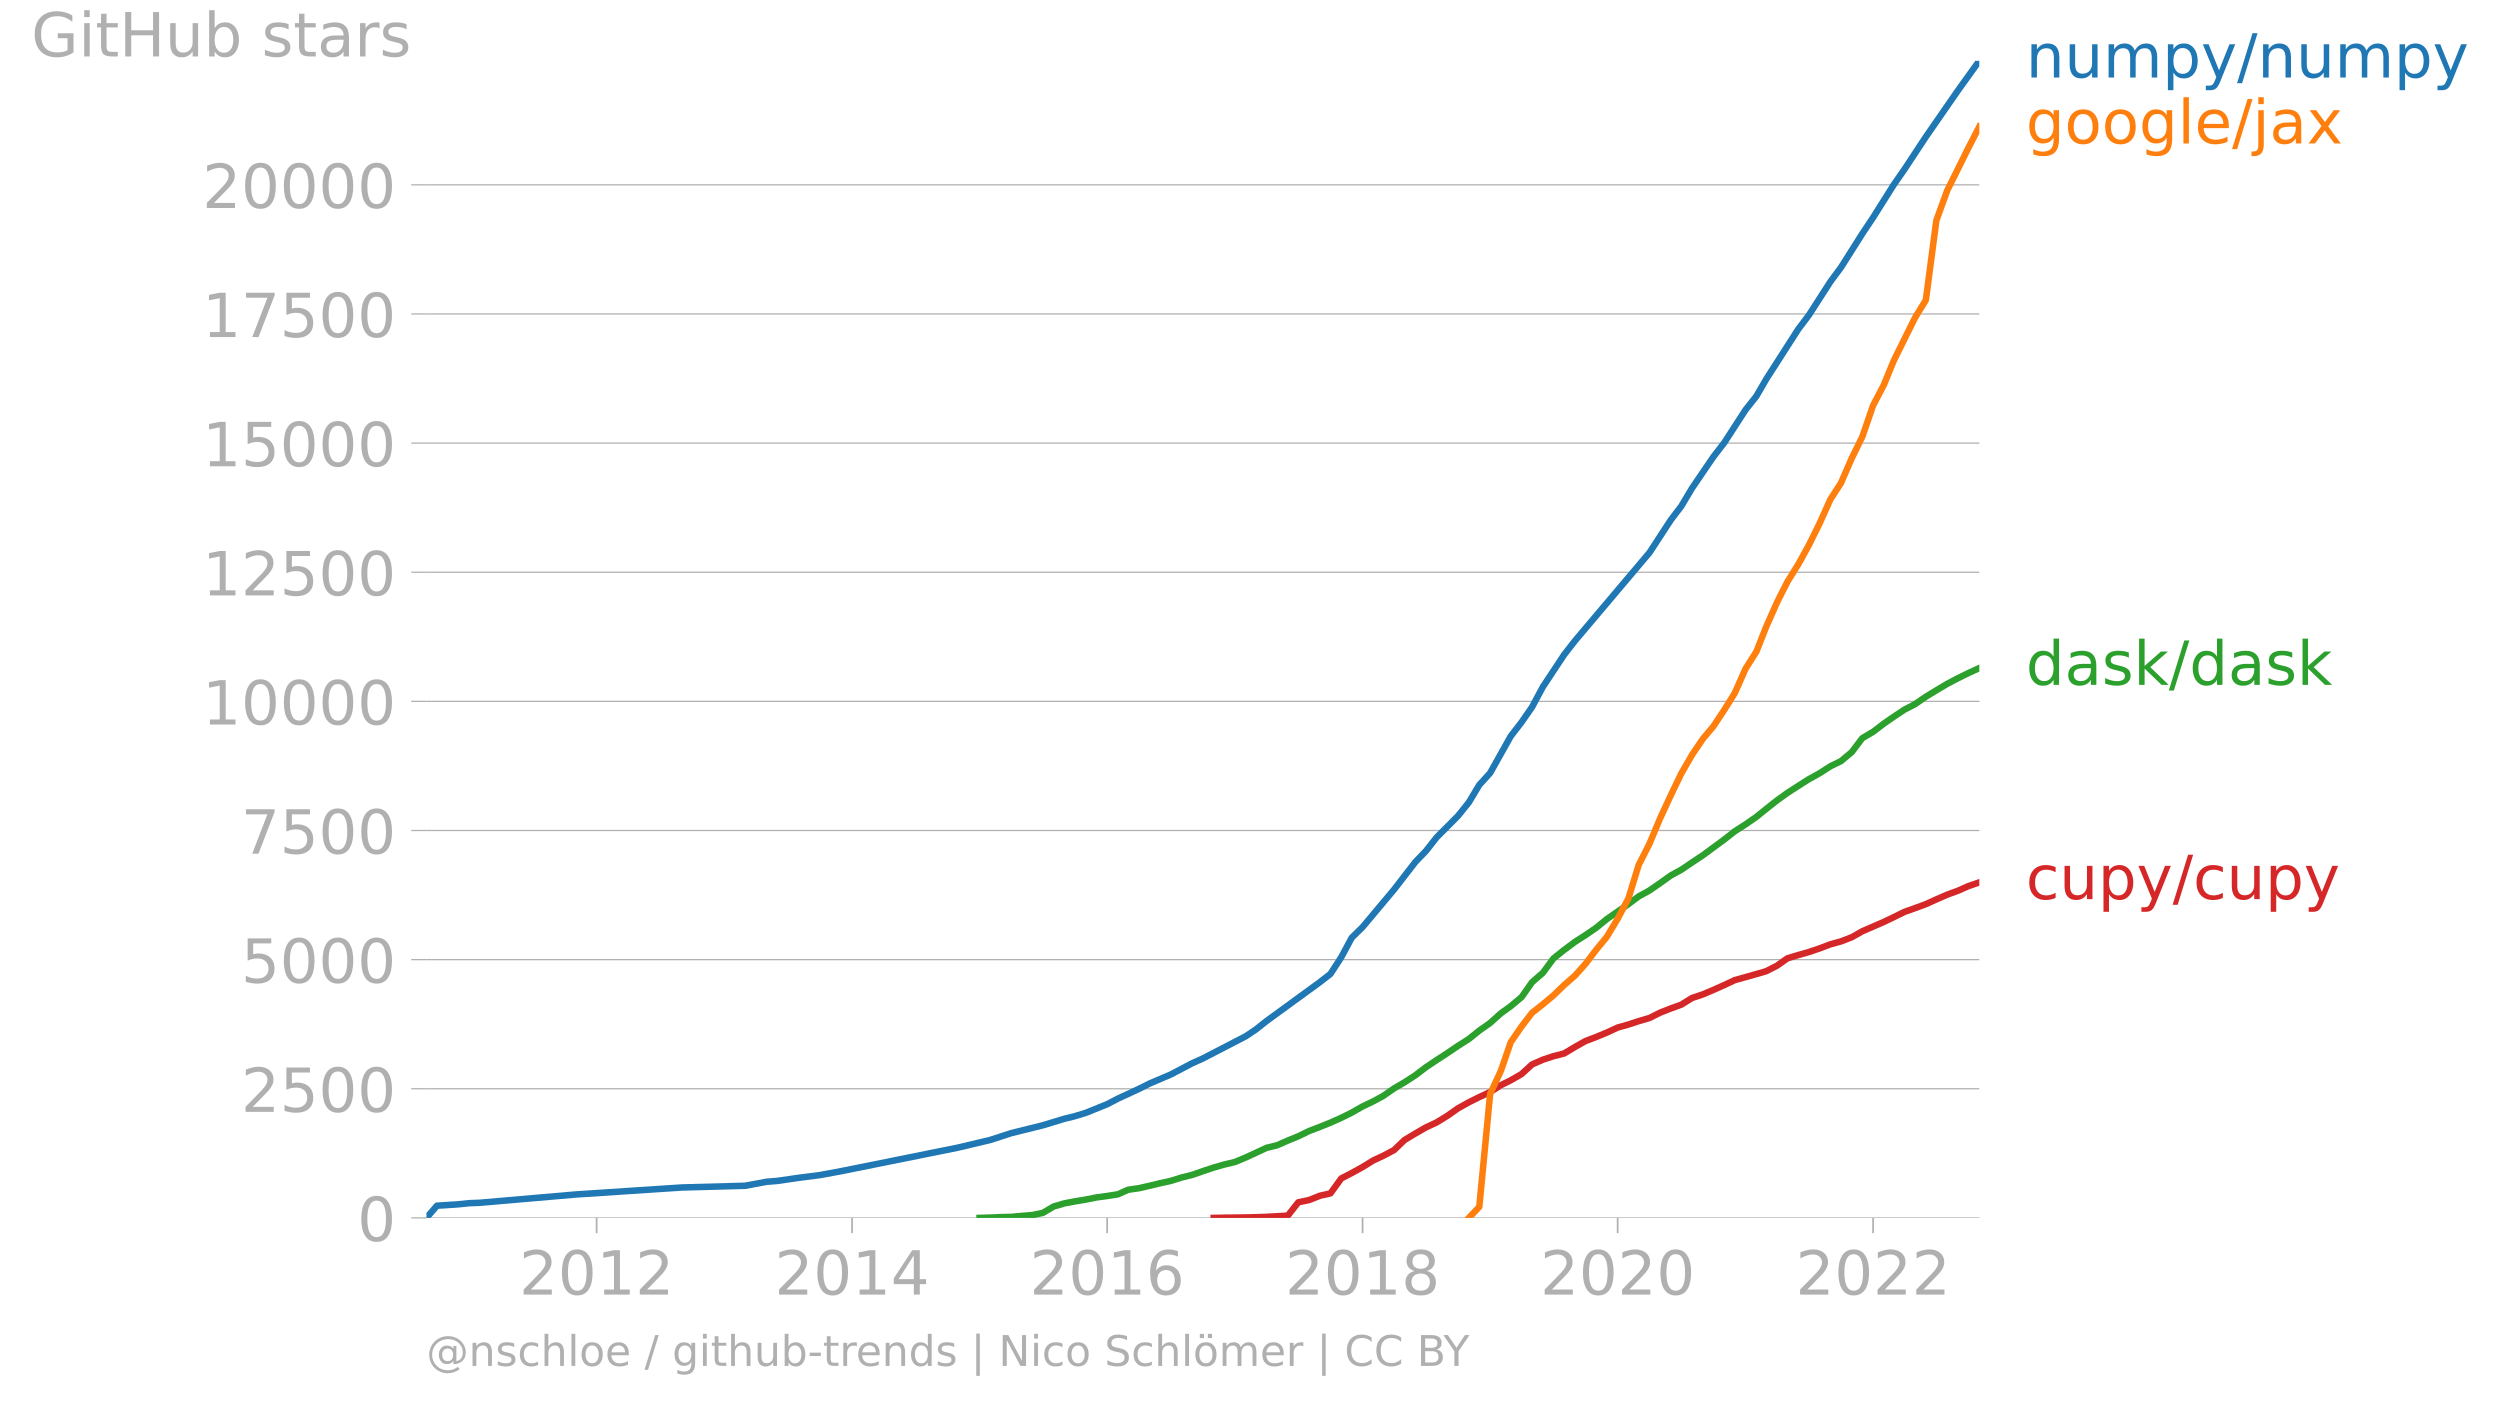
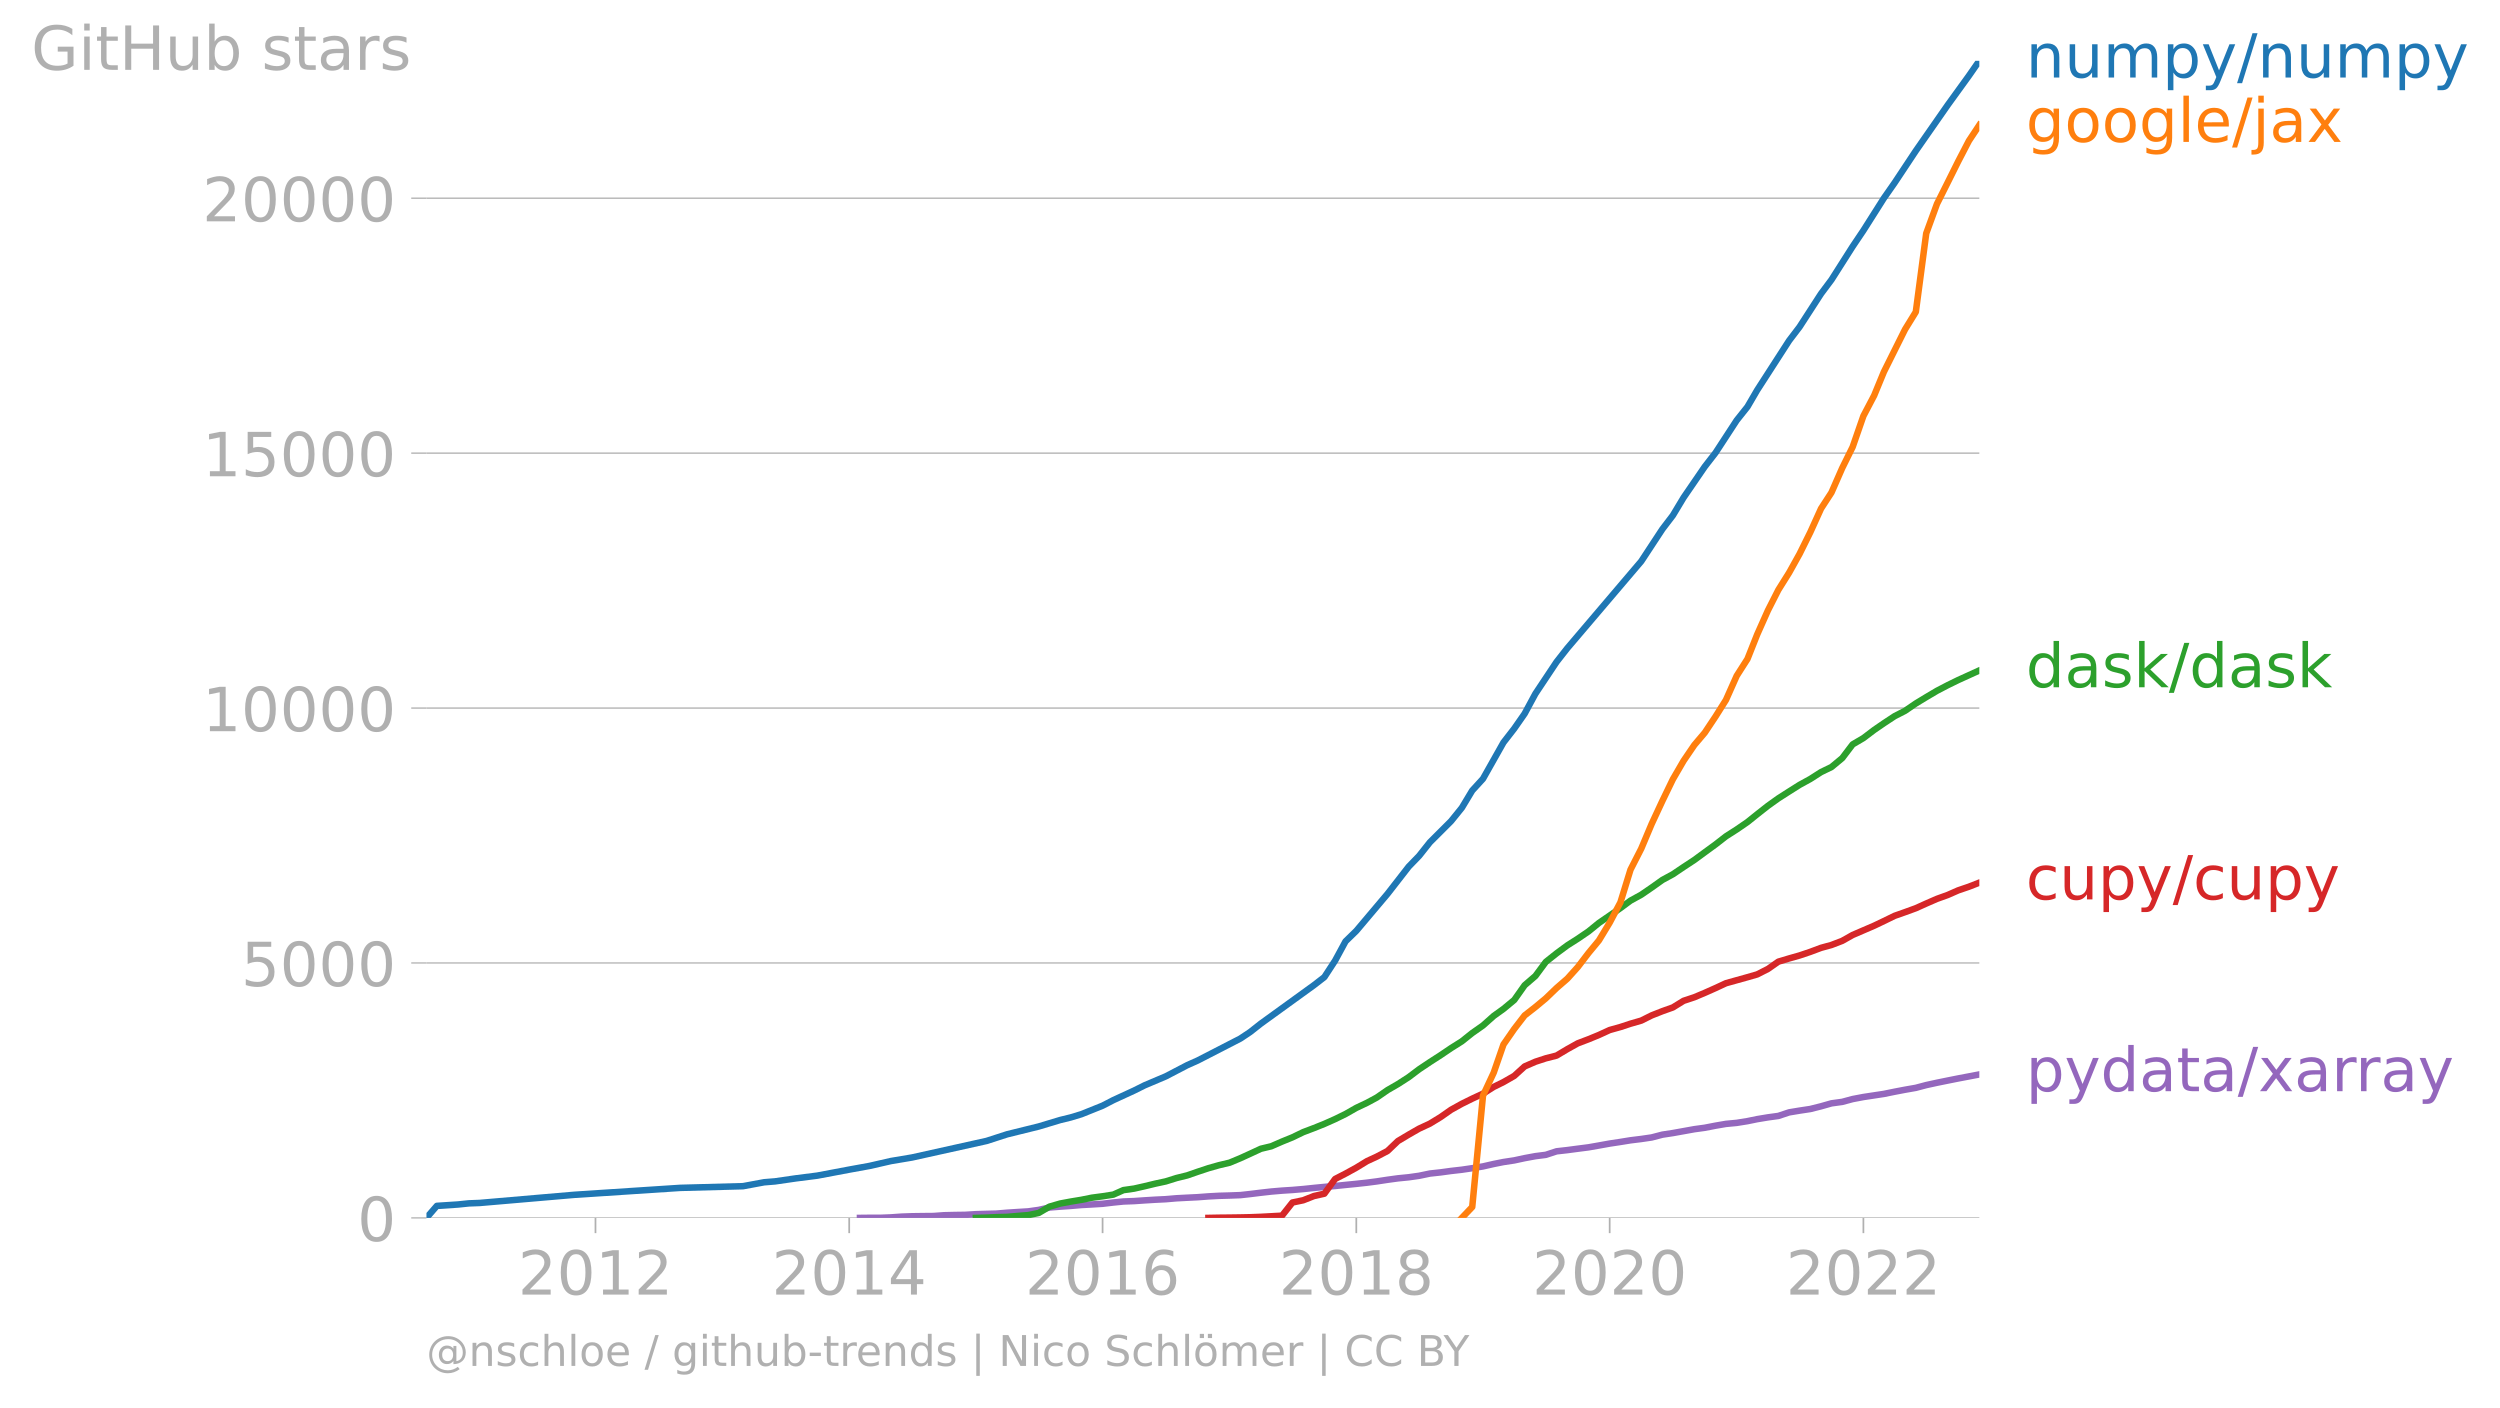
<svg xmlns="http://www.w3.org/2000/svg" xmlns:xlink="http://www.w3.org/1999/xlink" width="766.58" height="431.485" viewBox="0 0 574.935 323.614">
  <defs>
    <style>*{stroke-linejoin:round;stroke-linecap:butt}</style>
  </defs>
  <g id="figure_1">
    <path id="patch_1" d="M0 323.614h574.935V0H0v323.614z" style="fill:none" />
    <g id="axes_1">
      <path id="patch_2" d="M98.073 280.087h357.12V13.975H98.073v266.112z" style="fill:none" />
      <g id="matplotlib.axis_1">
        <g id="xtick_1">
          <g id="line2d_1">
            <defs>
-               <path id="m3b2d604143" d="M0 0v3.5" style="stroke:#b0b0b0;stroke-width:.4" />
-             </defs>
-             <use xlink:href="#m3b2d604143" x="137.208" y="280.087" style="fill:#b0b0b0;stroke:#b0b0b0;stroke-width:.4" />
-           </g>
-           <g id="text_1" style="fill:#b0b0b0" transform="matrix(.14 0 0 -.14 119.393 297.724)">
+               <path id="m79c8e5e55d" d="M0 0v3.5" style="stroke:#b0b0b0;stroke-width:.4" />
+             </defs>
+             <use xlink:href="#m79c8e5e55d" x="136.946" y="280.087" style="fill:#b0b0b0;stroke:#b0b0b0;stroke-width:.4" />
+           </g>
+           <g id="text_1" style="fill:#b0b0b0" transform="matrix(.14 0 0 -.14 119.131 297.724)">
            <defs>
              <path id="DejaVuSans-32" d="M1228 531h2203V0H469v531q359 372 979 998 621 627 780 809 303 340 423 576 121 236 121 464 0 372-261 606-261 235-680 235-297 0-627-103-329-103-704-313v638q381 153 712 231 332 78 607 78 725 0 1156-363 431-362 431-968 0-288-108-546-107-257-392-607-78-91-497-524-418-433-1181-1211z" transform="scale(.01563)" />
              <path id="DejaVuSans-30" d="M2034 4250q-487 0-733-480-245-479-245-1442 0-959 245-1439 246-480 733-480 491 0 736 480 246 480 246 1439 0 963-246 1442-245 480-736 480zm0 500q785 0 1199-621 414-620 414-1801 0-1178-414-1799Q2819-91 2034-91q-784 0-1198 620-414 621-414 1799 0 1181 414 1801 414 621 1198 621z" transform="scale(.01563)" />
              <path id="DejaVuSans-31" d="M794 531h1031v3560L703 3866v575l1116 225h631V531h1031V0H794v531z" transform="scale(.01563)" />
            </defs>
            <use xlink:href="#DejaVuSans-32" />
            <use xlink:href="#DejaVuSans-30" x="63.623" />
            <use xlink:href="#DejaVuSans-31" x="127.246" />
            <use xlink:href="#DejaVuSans-32" x="190.869" />
          </g>
        </g>
        <g id="xtick_2">
-           <use xlink:href="#m3b2d604143" id="line2d_2" x="195.952" y="280.087" style="fill:#b0b0b0;stroke:#b0b0b0;stroke-width:.4" />
-           <g id="text_2" style="fill:#b0b0b0" transform="matrix(.14 0 0 -.14 178.137 297.724)">
+           <use xlink:href="#m79c8e5e55d" id="line2d_2" x="195.295" y="280.087" style="fill:#b0b0b0;stroke:#b0b0b0;stroke-width:.4" />
+           <g id="text_2" style="fill:#b0b0b0" transform="matrix(.14 0 0 -.14 177.48 297.724)">
            <defs>
              <path id="DejaVuSans-34" d="M2419 4116 825 1625h1594v2491zm-166 550h794V1625h666v-525h-666V0h-628v1100H313v609l1940 2957z" transform="scale(.01563)" />
            </defs>
            <use xlink:href="#DejaVuSans-32" />
            <use xlink:href="#DejaVuSans-30" x="63.623" />
            <use xlink:href="#DejaVuSans-31" x="127.246" />
            <use xlink:href="#DejaVuSans-34" x="190.869" />
          </g>
        </g>
        <g id="xtick_3">
-           <use xlink:href="#m3b2d604143" id="line2d_3" x="254.614" y="280.087" style="fill:#b0b0b0;stroke:#b0b0b0;stroke-width:.4" />
-           <g id="text_3" style="fill:#b0b0b0" transform="matrix(.14 0 0 -.14 236.8 297.724)">
+           <use xlink:href="#m79c8e5e55d" id="line2d_3" x="253.565" y="280.087" style="fill:#b0b0b0;stroke:#b0b0b0;stroke-width:.4" />
+           <g id="text_3" style="fill:#b0b0b0" transform="matrix(.14 0 0 -.14 235.75 297.724)">
            <defs>
              <path id="DejaVuSans-36" d="M2113 2584q-425 0-674-291-248-290-248-796 0-503 248-796 249-292 674-292t673 292q248 293 248 796 0 506-248 796-248 291-673 291zm1253 1979v-575q-238 112-480 171-242 60-480 60-625 0-955-422-329-422-376-1275 184 272 462 417 279 145 613 145 703 0 1111-427 408-426 408-1160 0-719-425-1154Q2819-91 2113-91q-810 0-1238 620-428 621-428 1799 0 1106 525 1764t1409 658q238 0 480-47t505-140z" transform="scale(.01563)" />
            </defs>
            <use xlink:href="#DejaVuSans-32" />
            <use xlink:href="#DejaVuSans-30" x="63.623" />
            <use xlink:href="#DejaVuSans-31" x="127.246" />
            <use xlink:href="#DejaVuSans-36" x="190.869" />
          </g>
        </g>
        <g id="xtick_4">
-           <use xlink:href="#m3b2d604143" id="line2d_4" x="313.358" y="280.087" style="fill:#b0b0b0;stroke:#b0b0b0;stroke-width:.4" />
-           <g id="text_4" style="fill:#b0b0b0" transform="matrix(.14 0 0 -.14 295.543 297.724)">
+           <use xlink:href="#m79c8e5e55d" id="line2d_4" x="311.914" y="280.087" style="fill:#b0b0b0;stroke:#b0b0b0;stroke-width:.4" />
+           <g id="text_4" style="fill:#b0b0b0" transform="matrix(.14 0 0 -.14 294.1 297.724)">
            <defs>
              <path id="DejaVuSans-38" d="M2034 2216q-450 0-708-241-257-241-257-662 0-422 257-663 258-241 708-241t709 242q260 243 260 662 0 421-258 662-257 241-711 241zm-631 268q-406 100-633 378-226 279-226 679 0 559 398 884 399 325 1092 325 697 0 1094-325t397-884q0-400-227-679-226-278-629-378 456-106 710-416 255-309 255-755 0-679-414-1042Q2806-91 2034-91q-771 0-1186 362-414 363-414 1042 0 446 256 755 257 310 713 416zm-231 997q0-362 226-565 227-203 636-203 407 0 636 203 230 203 230 565 0 363-230 566-229 203-636 203-409 0-636-203-226-203-226-566z" transform="scale(.01563)" />
            </defs>
            <use xlink:href="#DejaVuSans-32" />
            <use xlink:href="#DejaVuSans-30" x="63.623" />
            <use xlink:href="#DejaVuSans-31" x="127.246" />
            <use xlink:href="#DejaVuSans-38" x="190.869" />
          </g>
        </g>
        <g id="xtick_5">
-           <use xlink:href="#m3b2d604143" id="line2d_5" x="372.02" y="280.087" style="fill:#b0b0b0;stroke:#b0b0b0;stroke-width:.4" />
-           <g id="text_5" style="fill:#b0b0b0" transform="matrix(.14 0 0 -.14 354.205 297.724)">
+           <use xlink:href="#m79c8e5e55d" id="line2d_5" x="370.184" y="280.087" style="fill:#b0b0b0;stroke:#b0b0b0;stroke-width:.4" />
+           <g id="text_5" style="fill:#b0b0b0" transform="matrix(.14 0 0 -.14 352.369 297.724)">
            <use xlink:href="#DejaVuSans-32" />
            <use xlink:href="#DejaVuSans-30" x="63.623" />
            <use xlink:href="#DejaVuSans-32" x="127.246" />
            <use xlink:href="#DejaVuSans-30" x="190.869" />
          </g>
        </g>
        <g id="xtick_6">
-           <use xlink:href="#m3b2d604143" id="line2d_6" x="430.764" y="280.087" style="fill:#b0b0b0;stroke:#b0b0b0;stroke-width:.4" />
-           <g id="text_6" style="fill:#b0b0b0" transform="matrix(.14 0 0 -.14 412.949 297.724)">
+           <use xlink:href="#m79c8e5e55d" id="line2d_6" x="428.533" y="280.087" style="fill:#b0b0b0;stroke:#b0b0b0;stroke-width:.4" />
+           <g id="text_6" style="fill:#b0b0b0" transform="matrix(.14 0 0 -.14 410.718 297.724)">
            <use xlink:href="#DejaVuSans-32" />
            <use xlink:href="#DejaVuSans-30" x="63.623" />
            <use xlink:href="#DejaVuSans-32" x="127.246" />
            <use xlink:href="#DejaVuSans-32" x="190.869" />
          </g>
        </g>
      </g>
      <g id="matplotlib.axis_2">
        <g id="ytick_1">
-           <path id="line2d_7" d="M98.073 280.087h357.12" clip-path="url(#pee0ef40c61)" style="fill:none;stroke:#b0b0b0;stroke-width:.3;stroke-linecap:square" />
+           <path id="line2d_7" d="M98.073 280.087h357.12" clip-path="url(#p775fcfac52)" style="fill:none;stroke:#b0b0b0;stroke-width:.3;stroke-linecap:square" />
          <g id="line2d_8">
            <defs>
-               <path id="m3c1a364233" d="M0 0h-3.5" style="stroke:#b0b0b0;stroke-width:.3" />
-             </defs>
-             <use xlink:href="#m3c1a364233" x="98.073" y="280.087" style="fill:#b0b0b0;stroke:#b0b0b0;stroke-width:.3" />
+               <path id="m8bbefc4fe7" d="M0 0h-3.5" style="stroke:#b0b0b0;stroke-width:.3" />
+             </defs>
+             <use xlink:href="#m8bbefc4fe7" x="98.073" y="280.087" style="fill:#b0b0b0;stroke:#b0b0b0;stroke-width:.3" />
          </g>
          <use xlink:href="#DejaVuSans-30" id="text_7" style="fill:#b0b0b0" transform="matrix(.14 0 0 -.14 82.166 285.406)" />
        </g>
        <g id="ytick_2">
-           <path id="line2d_9" d="M98.073 250.39h357.12" clip-path="url(#pee0ef40c61)" style="fill:none;stroke:#b0b0b0;stroke-width:.3;stroke-linecap:square" />
-           <use xlink:href="#m3c1a364233" id="line2d_10" x="98.073" y="250.389" style="fill:#b0b0b0;stroke:#b0b0b0;stroke-width:.3" />
-           <g id="text_8" style="fill:#b0b0b0" transform="matrix(.14 0 0 -.14 55.443 255.708)">
+           <path id="line2d_9" d="M98.073 221.461h357.12" clip-path="url(#p775fcfac52)" style="fill:none;stroke:#b0b0b0;stroke-width:.3;stroke-linecap:square" />
+           <use xlink:href="#m8bbefc4fe7" id="line2d_10" x="98.073" y="221.461" style="fill:#b0b0b0;stroke:#b0b0b0;stroke-width:.3" />
+           <g id="text_8" style="fill:#b0b0b0" transform="matrix(.14 0 0 -.14 55.443 226.78)">
            <defs>
              <path id="DejaVuSans-35" d="M691 4666h2478v-532H1269V2991q137 47 274 70 138 23 276 23 781 0 1237-428 457-428 457-1159 0-753-469-1171Q2575-91 1722-91q-294 0-599 50Q819 9 494 109v635q281-153 581-228t634-75q541 0 856 284 316 284 316 772 0 487-316 771-315 285-856 285-253 0-505-56-251-56-513-175v2344z" transform="scale(.01563)" />
            </defs>
-             <use xlink:href="#DejaVuSans-32" />
-             <use xlink:href="#DejaVuSans-35" x="63.623" />
+             <use xlink:href="#DejaVuSans-35" />
+             <use xlink:href="#DejaVuSans-30" x="63.623" />
            <use xlink:href="#DejaVuSans-30" x="127.246" />
            <use xlink:href="#DejaVuSans-30" x="190.869" />
          </g>
        </g>
        <g id="ytick_3">
-           <path id="line2d_11" d="M98.073 220.692h357.12" clip-path="url(#pee0ef40c61)" style="fill:none;stroke:#b0b0b0;stroke-width:.3;stroke-linecap:square" />
-           <use xlink:href="#m3c1a364233" id="line2d_12" x="98.073" y="220.692" style="fill:#b0b0b0;stroke:#b0b0b0;stroke-width:.3" />
-           <g id="text_9" style="fill:#b0b0b0" transform="matrix(.14 0 0 -.14 55.443 226.01)">
-             <use xlink:href="#DejaVuSans-35" />
+           <path id="line2d_11" d="M98.073 162.836h357.12" clip-path="url(#p775fcfac52)" style="fill:none;stroke:#b0b0b0;stroke-width:.3;stroke-linecap:square" />
+           <use xlink:href="#m8bbefc4fe7" id="line2d_12" x="98.073" y="162.836" style="fill:#b0b0b0;stroke:#b0b0b0;stroke-width:.3" />
+           <g id="text_9" style="fill:#b0b0b0" transform="matrix(.14 0 0 -.14 46.536 168.155)">
+             <use xlink:href="#DejaVuSans-31" />
            <use xlink:href="#DejaVuSans-30" x="63.623" />
            <use xlink:href="#DejaVuSans-30" x="127.246" />
            <use xlink:href="#DejaVuSans-30" x="190.869" />
+             <use xlink:href="#DejaVuSans-30" x="254.492" />
          </g>
        </g>
        <g id="ytick_4">
-           <path id="line2d_13" d="M98.073 190.995h357.12" clip-path="url(#pee0ef40c61)" style="fill:none;stroke:#b0b0b0;stroke-width:.3;stroke-linecap:square" />
-           <use xlink:href="#m3c1a364233" id="line2d_14" x="98.073" y="190.995" style="fill:#b0b0b0;stroke:#b0b0b0;stroke-width:.3" />
-           <g id="text_10" style="fill:#b0b0b0" transform="matrix(.14 0 0 -.14 55.443 196.314)">
-             <defs>
-               <path id="DejaVuSans-37" d="M525 4666h3000v-269L1831 0h-659l1594 4134H525v532z" transform="scale(.01563)" />
-             </defs>
-             <use xlink:href="#DejaVuSans-37" />
-             <use xlink:href="#DejaVuSans-35" x="63.623" />
-             <use xlink:href="#DejaVuSans-30" x="127.246" />
-             <use xlink:href="#DejaVuSans-30" x="190.869" />
-           </g>
-         </g>
-         <g id="ytick_5">
-           <path id="line2d_15" d="M98.073 161.297h357.12" clip-path="url(#pee0ef40c61)" style="fill:none;stroke:#b0b0b0;stroke-width:.3;stroke-linecap:square" />
-           <use xlink:href="#m3c1a364233" id="line2d_16" x="98.073" y="161.297" style="fill:#b0b0b0;stroke:#b0b0b0;stroke-width:.3" />
-           <g id="text_11" style="fill:#b0b0b0" transform="matrix(.14 0 0 -.14 46.536 166.616)">
-             <use xlink:href="#DejaVuSans-31" />
-             <use xlink:href="#DejaVuSans-30" x="63.623" />
-             <use xlink:href="#DejaVuSans-30" x="127.246" />
-             <use xlink:href="#DejaVuSans-30" x="190.869" />
-             <use xlink:href="#DejaVuSans-30" x="254.492" />
-           </g>
-         </g>
-         <g id="ytick_6">
-           <path id="line2d_17" d="M98.073 131.6h357.12" clip-path="url(#pee0ef40c61)" style="fill:none;stroke:#b0b0b0;stroke-width:.3;stroke-linecap:square" />
-           <use xlink:href="#m3c1a364233" id="line2d_18" x="98.073" y="131.6" style="fill:#b0b0b0;stroke:#b0b0b0;stroke-width:.3" />
-           <g id="text_12" style="fill:#b0b0b0" transform="matrix(.14 0 0 -.14 46.536 136.919)">
-             <use xlink:href="#DejaVuSans-31" />
-             <use xlink:href="#DejaVuSans-32" x="63.623" />
-             <use xlink:href="#DejaVuSans-35" x="127.246" />
-             <use xlink:href="#DejaVuSans-30" x="190.869" />
-             <use xlink:href="#DejaVuSans-30" x="254.492" />
-           </g>
-         </g>
-         <g id="ytick_7">
-           <path id="line2d_19" d="M98.073 101.903h357.12" clip-path="url(#pee0ef40c61)" style="fill:none;stroke:#b0b0b0;stroke-width:.3;stroke-linecap:square" />
-           <use xlink:href="#m3c1a364233" id="line2d_20" x="98.073" y="101.903" style="fill:#b0b0b0;stroke:#b0b0b0;stroke-width:.3" />
-           <g id="text_13" style="fill:#b0b0b0" transform="matrix(.14 0 0 -.14 46.536 107.222)">
+           <path id="line2d_13" d="M98.073 104.21h357.12" clip-path="url(#p775fcfac52)" style="fill:none;stroke:#b0b0b0;stroke-width:.3;stroke-linecap:square" />
+           <use xlink:href="#m8bbefc4fe7" id="line2d_14" x="98.073" y="104.211" style="fill:#b0b0b0;stroke:#b0b0b0;stroke-width:.3" />
+           <g id="text_10" style="fill:#b0b0b0" transform="matrix(.14 0 0 -.14 46.536 109.53)">
            <use xlink:href="#DejaVuSans-31" />
            <use xlink:href="#DejaVuSans-35" x="63.623" />
            <use xlink:href="#DejaVuSans-30" x="127.246" />
            <use xlink:href="#DejaVuSans-30" x="190.869" />
            <use xlink:href="#DejaVuSans-30" x="254.492" />
          </g>
        </g>
-         <g id="ytick_8">
-           <path id="line2d_21" d="M98.073 72.205h357.12" clip-path="url(#pee0ef40c61)" style="fill:none;stroke:#b0b0b0;stroke-width:.3;stroke-linecap:square" />
-           <use xlink:href="#m3c1a364233" id="line2d_22" x="98.073" y="72.205" style="fill:#b0b0b0;stroke:#b0b0b0;stroke-width:.3" />
-           <g id="text_14" style="fill:#b0b0b0" transform="matrix(.14 0 0 -.14 46.536 77.524)">
-             <use xlink:href="#DejaVuSans-31" />
-             <use xlink:href="#DejaVuSans-37" x="63.623" />
-             <use xlink:href="#DejaVuSans-35" x="127.246" />
+         <g id="ytick_5">
+           <path id="line2d_15" d="M98.073 45.585h357.12" clip-path="url(#p775fcfac52)" style="fill:none;stroke:#b0b0b0;stroke-width:.3;stroke-linecap:square" />
+           <use xlink:href="#m8bbefc4fe7" id="line2d_16" x="98.073" y="45.585" style="fill:#b0b0b0;stroke:#b0b0b0;stroke-width:.3" />
+           <g id="text_11" style="fill:#b0b0b0" transform="matrix(.14 0 0 -.14 46.536 50.904)">
+             <use xlink:href="#DejaVuSans-32" />
+             <use xlink:href="#DejaVuSans-30" x="63.623" />
+             <use xlink:href="#DejaVuSans-30" x="127.246" />
            <use xlink:href="#DejaVuSans-30" x="190.869" />
            <use xlink:href="#DejaVuSans-30" x="254.492" />
          </g>
        </g>
-         <g id="ytick_9">
-           <path id="line2d_23" d="M98.073 42.508h357.12" clip-path="url(#pee0ef40c61)" style="fill:none;stroke:#b0b0b0;stroke-width:.3;stroke-linecap:square" />
-           <use xlink:href="#m3c1a364233" id="line2d_24" x="98.073" y="42.508" style="fill:#b0b0b0;stroke:#b0b0b0;stroke-width:.3" />
-           <g id="text_15" style="fill:#b0b0b0" transform="matrix(.14 0 0 -.14 46.536 47.827)">
-             <use xlink:href="#DejaVuSans-32" />
-             <use xlink:href="#DejaVuSans-30" x="63.623" />
-             <use xlink:href="#DejaVuSans-30" x="127.246" />
-             <use xlink:href="#DejaVuSans-30" x="190.869" />
-             <use xlink:href="#DejaVuSans-30" x="254.492" />
-           </g>
-         </g>
-         <g id="text_16" style="fill:#b0b0b0" transform="matrix(.14 0 0 -.14 7.2 12.985)">
+         <g id="text_12" style="fill:#b0b0b0" transform="matrix(.14 0 0 -.14 7.2 16.063)">
          <defs>
            <path id="DejaVuSans-47" d="M3809 666v1253H2778v519h1656V434q-365-259-806-392-440-133-940-133-1094 0-1712 639-617 640-617 1780 0 1144 617 1783 618 639 1712 639 456 0 867-113 411-112 758-331v-672q-350 297-744 447t-828 150q-857 0-1287-478-429-478-429-1425 0-944 429-1422 430-478 1287-478 334 0 596 58 263 58 472 180z" transform="scale(.01563)" />
            <path id="DejaVuSans-69" d="M603 3500h575V0H603v3500zm0 1363h575v-729H603v729z" transform="scale(.01563)" />
            <path id="DejaVuSans-74" d="M1172 4494v-994h1184v-447H1172V1153q0-428 117-550t477-122h590V0h-590q-666 0-919 248-253 249-253 905v1900H172v447h422v994h578z" transform="scale(.01563)" />
            <path id="DejaVuSans-48" d="M628 4666h631V2753h2294v1913h631V0h-631v2222H1259V0H628v4666z" transform="scale(.01563)" />
            <path id="DejaVuSans-75" d="M544 1381v2119h575V1403q0-497 193-746 194-248 582-248 465 0 735 297 271 297 271 810v1984h575V0h-575v538q-209-319-486-474-276-155-642-155-603 0-916 375-312 375-312 1097zm1447 2203z" transform="scale(.01563)" />
            <path id="DejaVuSans-62" d="M3116 1747q0 634-261 995t-717 361q-457 0-718-361t-261-995q0-634 261-995t718-361q456 0 717 361t261 995zM1159 2969q182 312 458 463 277 152 661 152 638 0 1036-506 399-506 399-1331T3314 415Q2916-91 2278-91q-384 0-661 152-276 152-458 464V0H581v4863h578V2969z" transform="scale(.01563)" />
            <path id="DejaVuSans-73" d="M2834 3397v-544q-243 125-506 187-262 63-544 63-428 0-642-131t-214-394q0-200 153-314t616-217l197-44q612-131 870-370t258-667q0-488-386-773Q2250-91 1575-91q-281 0-586 55T347 128v594q319-166 628-249 309-82 613-82 406 0 624 139 219 139 219 392 0 234-158 359-157 125-692 241l-200 47q-534 112-772 345-237 233-237 639 0 494 350 762 350 269 994 269 318 0 599-47 282-46 519-140z" transform="scale(.01563)" />
            <path id="DejaVuSans-61" d="M2194 1759q-697 0-966-159t-269-544q0-306 202-486 202-179 548-179 479 0 768 339t289 901v128h-572zm1147 238V0h-575v531q-197-318-491-470T1556-91q-537 0-855 302-317 302-317 808 0 590 395 890 396 300 1180 300h807v57q0 397-261 614t-733 217q-300 0-585-72-284-72-546-216v532q315 122 612 182 297 61 578 61 760 0 1135-394 375-393 375-1193z" transform="scale(.01563)" />
            <path id="DejaVuSans-72" d="M2631 2963q-97 56-211 82-114 27-251 27-488 0-749-317t-261-911V0H581v3500h578v-544q182 319 472 473 291 155 707 155 59 0 131-8 72-7 159-23l3-590z" transform="scale(.01563)" />
          </defs>
          <use xlink:href="#DejaVuSans-47" />
          <use xlink:href="#DejaVuSans-69" x="77.49" />
          <use xlink:href="#DejaVuSans-74" x="105.273" />
          <use xlink:href="#DejaVuSans-48" x="144.482" />
          <use xlink:href="#DejaVuSans-75" x="219.678" />
          <use xlink:href="#DejaVuSans-62" x="283.057" />
          <use xlink:href="#DejaVuSans-20" x="346.533" />
          <use xlink:href="#DejaVuSans-73" x="378.32" />
          <use xlink:href="#DejaVuSans-74" x="430.42" />
          <use xlink:href="#DejaVuSans-61" x="469.629" />
          <use xlink:href="#DejaVuSans-72" x="530.908" />
          <use xlink:href="#DejaVuSans-73" x="572.021" />
        </g>
      </g>
-       <path id="line2d_25" d="m279.124 280.087 2.411-.048 2.491-.024 2.491-.035 2.25-.048 2.492-.095 2.41-.13 2.492-.143 2.41-3.065 2.492-.522 2.49-.986 2.412-.547 2.49-3.433 2.411-1.247 2.492-1.378 2.49-1.532 2.25-1.046 2.492-1.318 2.41-2.317 2.492-1.496 2.41-1.39 2.492-1.164 2.491-1.533 2.411-1.699 2.491-1.39 2.41-1.2 2.492-1.163 2.491-1.58 2.25-1.117 2.491-1.437 2.411-2.21 2.491-1.093 2.411-.795 2.491-.642 2.492-1.497 2.41-1.354 2.492-.95 2.41-.998 2.491-1.152 2.492-.701 2.33-.772 2.491-.725 2.411-1.211 2.491-.986 2.411-.868 2.491-1.544 2.491-.831 2.411-1.022 2.491-1.117 2.411-1.128 2.491-.7 2.491-.702 2.25-.653 2.492-1.271 2.41-1.699 2.492-.748 2.41-.69 2.492-.843 2.49-.938 2.412-.665 2.49-.962 2.412-1.367 2.49-1.08 2.492-1.082 2.25-1.08 2.491-1.224 2.41-.855 2.492-.915 2.41-1.093 2.492-1.093 2.491-.903 2.411-1.069 2.491-.855" clip-path="url(#pee0ef40c61)" style="fill:none;stroke:#d62728;stroke-width:1.5;stroke-linecap:square" />
-       <path id="line2d_26" d="m225.283 280.087 2.491-.072 2.25-.106 2.491-.06 2.411-.214 2.491-.202 2.411-.499 2.491-1.473 2.492-.724 2.41-.452 2.492-.415 2.41-.487 2.491-.333 2.492-.392 2.33-1.045 2.491-.357 2.411-.546 2.491-.606 2.411-.523 2.491-.784 2.491-.617 2.411-.844 2.491-.831 2.411-.69 2.491-.593 2.491-1.046 2.25-1.033 2.492-1.164 2.41-.582 2.492-1.093 2.41-.986 2.492-1.212 2.49-.95 2.412-.974 2.49-1.117 2.411-1.188 2.492-1.425 2.49-1.188 2.25-1.223 2.492-1.735 2.41-1.402 2.492-1.615 2.41-1.83 2.492-1.674 2.491-1.616 2.411-1.64 2.491-1.58 2.41-1.935 2.492-1.758 2.491-2.234 2.25-1.627 2.491-2.079 2.411-3.433 2.491-2.162 2.411-3.278 2.491-1.996 2.492-1.853 2.41-1.545 2.492-1.71 2.41-1.972 2.491-1.722 2.492-1.747 2.33-1.734 2.491-1.378 2.411-1.663 2.491-1.782 2.411-1.318 2.491-1.687 2.491-1.651 2.411-1.782 2.491-1.83 2.411-1.888 2.491-1.604 2.491-1.722 2.25-1.818 2.492-1.972 2.41-1.734 2.492-1.604 2.41-1.532 2.492-1.378 2.49-1.604 2.412-1.176 2.49-2.079 2.412-3.195 2.49-1.473 2.492-1.9 2.25-1.557 2.491-1.651 2.41-1.247 2.492-1.71 2.41-1.474 2.492-1.485 2.491-1.306 2.411-1.188 2.491-1.14" clip-path="url(#pee0ef40c61)" style="fill:none;stroke:#2ca02c;stroke-width:1.5;stroke-linecap:square" />
-       <path id="line2d_27" d="m337.787 280.087 2.41-2.542 2.492-25.944 2.491-5.381 2.25-6.534 2.491-3.623 2.411-3.148 2.491-1.96 2.411-2.019 2.491-2.411 2.492-2.174 2.41-2.697 2.492-3.278 2.41-2.935 2.491-4.145 2.492-4.728 2.33-7.614 2.491-4.906 2.411-5.762 2.491-5.38 2.411-5.014 2.491-4.312 2.491-3.682 2.411-2.863 2.491-3.766 2.411-3.86 2.491-5.62 2.491-3.931 2.25-5.702 2.492-5.619 2.41-4.775 2.492-4.003 2.41-4.36 2.492-5.06 2.49-5.524 2.412-3.73 2.49-5.714 2.412-4.906 2.49-7.222 2.492-4.775 2.25-5.5 2.491-5.037 2.41-4.859 2.492-4.074 2.41-18.294 2.492-6.878 2.491-5 2.411-4.87 2.491-4.824" clip-path="url(#pee0ef40c61)" style="fill:none;stroke:#ff7f0e;stroke-width:1.5;stroke-linecap:square" />
-       <g id="text_17" style="fill:#1f77b4" transform="matrix(.14 0 0 -.14 465.907 17.838)">
+       <path id="line2d_17" d="m197.77 280.087 2.235-.024h2.474l2.395-.094 2.474-.175 2.395-.083 2.474-.035 2.475-.023 2.395-.176 2.474-.059 2.395-.035 2.474-.152 2.475-.07 2.235-.06 2.474-.21 2.395-.153 2.474-.152 2.395-.34 2.474-.551 2.475-.2 2.394-.164 2.475-.21 2.394-.13 2.475-.152 2.474-.293 2.315-.235 2.475-.094 2.394-.164 2.475-.152 2.394-.117 2.475-.211 2.474-.13 2.395-.117 2.474-.187 2.395-.13 2.474-.07 2.475-.093 2.235-.247 2.474-.304 2.395-.27 2.474-.211 2.395-.153 2.474-.21 2.475-.259 2.395-.234 2.474-.211 2.395-.246 2.474-.247 2.475-.27 2.235-.292 2.474-.376 2.395-.328 2.474-.246 2.395-.34 2.474-.516 2.475-.27 2.394-.328 2.475-.281 2.394-.352 2.475-.41 2.474-.563 2.235-.446 2.475-.375 2.394-.516 2.475-.457 2.394-.305 2.475-.81 2.474-.28 2.395-.317 2.474-.317 2.395-.422 2.475-.445 2.474-.376 2.315-.375 2.474-.305 2.395-.351 2.474-.645 2.395-.364 2.474-.445 2.475-.446 2.395-.328 2.474-.48 2.395-.411 2.474-.235 2.475-.398 2.235-.458 2.474-.41 2.395-.328 2.474-.821 2.395-.399 2.474-.375 2.475-.621 2.394-.68 2.475-.34 2.394-.645 2.475-.47 2.474-.375 2.235-.34 2.475-.504 2.394-.457 2.475-.434 2.394-.633 2.475-.54 2.474-.504 2.395-.48 2.474-.47 2.395-.457" clip-path="url(#p775fcfac52)" style="fill:none;stroke:#9467bd;stroke-width:1.5;stroke-linecap:square" />
+       <path id="line2d_18" d="m277.91 280.087 2.395-.047 2.474-.024 2.475-.035 2.235-.047 2.474-.094 2.395-.129 2.474-.14 2.395-3.025 2.474-.516 2.475-.973 2.395-.54 2.474-3.388 2.395-1.231 2.474-1.36 2.475-1.513 2.235-1.032 2.474-1.301 2.395-2.287 2.474-1.477 2.395-1.372 2.474-1.149 2.475-1.512 2.394-1.677 2.475-1.372 2.394-1.184 2.475-1.15 2.474-1.559 2.235-1.102 2.475-1.419 2.394-2.18 2.475-1.08 2.394-.785 2.475-.633 2.474-1.477 2.395-1.337 2.474-.938 2.395-.985 2.475-1.137 2.474-.692 2.315-.762 2.474-.715 2.395-1.196 2.474-.973 2.395-.856 2.474-1.525 2.475-.82 2.395-1.009 2.474-1.102 2.395-1.114 2.474-.692 2.475-.691 2.235-.645 2.474-1.255 2.395-1.676 2.474-.74 2.395-.68 2.474-.832 2.475-.926 2.394-.657 2.475-.95 2.394-1.348 2.475-1.067 2.474-1.067 2.235-1.067 2.475-1.207 2.394-.845 2.475-.902 2.394-1.079 2.475-1.079 2.474-.89 2.395-1.056 2.474-.844 2.395-.938" clip-path="url(#p775fcfac52)" style="fill:none;stroke:#d62728;stroke-width:1.5;stroke-linecap:square" />
+       <path id="line2d_19" d="m224.43 280.087 2.475-.07 2.235-.106 2.474-.059 2.395-.21 2.474-.2 2.395-.493 2.474-1.454 2.475-.715 2.394-.445 2.475-.41 2.394-.481 2.475-.329 2.474-.387 2.315-1.031 2.475-.352 2.394-.54 2.475-.598 2.394-.515 2.475-.774 2.474-.61 2.395-.832 2.474-.821 2.395-.68 2.474-.587 2.475-1.031 2.235-1.02 2.474-1.15 2.395-.574 2.474-1.079 2.395-.973 2.474-1.196 2.475-.938 2.395-.961 2.474-1.102 2.395-1.173 2.474-1.407 2.475-1.173 2.235-1.207 2.474-1.712 2.395-1.384 2.474-1.594 2.395-1.806 2.474-1.653 2.475-1.595 2.394-1.618 2.475-1.56 2.394-1.91 2.475-1.736 2.474-2.204 2.235-1.606 2.475-2.052 2.394-3.389 2.475-2.134 2.394-3.236 2.475-1.97 2.474-1.829 2.395-1.524 2.474-1.688 2.395-1.947 2.475-1.7 2.474-1.724 2.315-1.711 2.474-1.36 2.395-1.642 2.474-1.759 2.395-1.301 2.474-1.665 2.475-1.63 2.395-1.759 2.474-1.805 2.395-1.865 2.474-1.583 2.475-1.7 2.235-1.794 2.474-1.946 2.395-1.712 2.474-1.583 2.395-1.512 2.474-1.36 2.475-1.583 2.394-1.161 2.475-2.052 2.394-3.154 2.475-1.454 2.474-1.876 2.235-1.536 2.475-1.63 2.394-1.23 2.475-1.69 2.394-1.453 2.475-1.466 2.474-1.29 2.395-1.172 2.474-1.126 2.395-1.09" clip-path="url(#p775fcfac52)" style="fill:none;stroke:#2ca02c;stroke-width:1.5;stroke-linecap:square" />
+       <g id="text_13" style="fill:#1f77b4" transform="matrix(.14 0 0 -.14 465.907 17.838)">
        <defs>
          <path id="DejaVuSans-6e" d="M3513 2113V0h-575v2094q0 497-194 743-194 247-581 247-466 0-735-297-269-296-269-809V0H581v3500h578v-544q207 316 486 472 280 156 646 156 603 0 912-373 310-373 310-1098z" transform="scale(.01563)" />
          <path id="DejaVuSans-6d" d="M3328 2828q216 388 516 572t706 184q547 0 844-383 297-382 297-1088V0h-578v2094q0 503-179 746-178 244-543 244-447 0-707-297-259-296-259-809V0h-578v2094q0 506-178 748t-550 242q-441 0-701-298-259-298-259-808V0H581v3500h578v-544q197 322 472 475t653 153q382 0 649-194 267-193 395-562z" transform="scale(.01563)" />
          <path id="DejaVuSans-70" d="M1159 525v-1856H581v4831h578v-531q182 312 458 463 277 152 661 152 638 0 1036-506 399-506 399-1331T3314 415Q2916-91 2278-91q-384 0-661 152-276 152-458 464zm1957 1222q0 634-261 995t-717 361q-457 0-718-361t-261-995q0-634 261-995t718-361q456 0 717 361t261 995z" transform="scale(.01563)" />
          <path id="DejaVuSans-79" d="M2059-325q-243-625-475-815-231-191-618-191H506v481h338q237 0 368 113 132 112 291 531l103 262L191 3500h609L1894 763l1094 2737h609L2059-325z" transform="scale(.01563)" />
          <path id="DejaVuSans-2f" d="M1625 4666h531L531-594H0l1625 5260z" transform="scale(.01563)" />
        </defs>
        <use xlink:href="#DejaVuSans-6e" />
        <use xlink:href="#DejaVuSans-75" x="63.379" />
        <use xlink:href="#DejaVuSans-6d" x="126.758" />
        <use xlink:href="#DejaVuSans-70" x="224.17" />
        <use xlink:href="#DejaVuSans-79" x="287.646" />
        <use xlink:href="#DejaVuSans-2f" x="346.826" />
        <use xlink:href="#DejaVuSans-6e" x="380.518" />
        <use xlink:href="#DejaVuSans-75" x="443.896" />
        <use xlink:href="#DejaVuSans-6d" x="507.275" />
        <use xlink:href="#DejaVuSans-70" x="604.688" />
        <use xlink:href="#DejaVuSans-79" x="668.164" />
      </g>
-       <g id="text_18" style="fill:#ff7f0e" transform="matrix(.14 0 0 -.14 465.907 32.995)">
+       <g id="text_14" style="fill:#ff7f0e" transform="matrix(.14 0 0 -.14 465.907 32.635)">
        <defs>
          <path id="DejaVuSans-67" d="M2906 1791q0 625-258 968-257 344-723 344-462 0-720-344-258-343-258-968 0-622 258-966t720-344q466 0 723 344 258 344 258 966zm575-1357q0-893-397-1329-396-436-1215-436-303 0-572 45t-522 139v559q253-137 500-202 247-66 503-66 566 0 847 295t281 892v285q-178-310-456-463T1784 0Q1141 0 747 490 353 981 353 1791q0 812 394 1302 394 491 1037 491 388 0 666-153t456-462v531h575V434z" transform="scale(.01563)" />
          <path id="DejaVuSans-6f" d="M1959 3097q-462 0-731-361t-269-989q0-628 267-989 268-361 733-361 460 0 728 362 269 363 269 988 0 622-269 986-268 364-728 364zm0 487q750 0 1178-488 429-487 429-1349 0-859-429-1349Q2709-91 1959-91q-753 0-1180 489-426 490-426 1349 0 862 426 1349 427 488 1180 488z" transform="scale(.01563)" />
          <path id="DejaVuSans-6c" d="M603 4863h575V0H603v4863z" transform="scale(.01563)" />
          <path id="DejaVuSans-65" d="M3597 1894v-281H953q38-594 358-905t892-311q331 0 642 81t618 244V178Q3153 47 2828-22t-659-69q-838 0-1327 487-489 488-489 1320 0 859 464 1363 464 505 1252 505 706 0 1117-455 411-454 411-1235zm-575 169q-6 471-264 752-258 282-683 282-481 0-770-272t-333-766l2050 4z" transform="scale(.01563)" />
          <path id="DejaVuSans-6a" d="M603 3500h575V-63q0-668-255-968-254-300-820-300h-219v487H38q328 0 446 152Q603-541 603-63v3563zm0 1363h575v-729H603v729z" transform="scale(.01563)" />
          <path id="DejaVuSans-78" d="M3513 3500 2247 1797 3578 0h-678L1881 1375 863 0H184l1360 1831L300 3500h678l928-1247 928 1247h679z" transform="scale(.01563)" />
        </defs>
        <use xlink:href="#DejaVuSans-67" />
        <use xlink:href="#DejaVuSans-6f" x="63.477" />
        <use xlink:href="#DejaVuSans-6f" x="124.658" />
        <use xlink:href="#DejaVuSans-67" x="185.84" />
        <use xlink:href="#DejaVuSans-6c" x="249.316" />
        <use xlink:href="#DejaVuSans-65" x="277.1" />
        <use xlink:href="#DejaVuSans-2f" x="338.623" />
        <use xlink:href="#DejaVuSans-6a" x="372.314" />
        <use xlink:href="#DejaVuSans-61" x="400.098" />
        <use xlink:href="#DejaVuSans-78" x="461.377" />
      </g>
-       <g id="text_19" style="fill:#2ca02c" transform="matrix(.14 0 0 -.14 465.907 157.499)">
+       <g id="text_15" style="fill:#2ca02c" transform="matrix(.14 0 0 -.14 465.907 158.046)">
        <defs>
          <path id="DejaVuSans-64" d="M2906 2969v1894h575V0h-575v525q-181-312-458-464-276-152-664-152-634 0-1033 506-398 507-398 1332t398 1331q399 506 1033 506 388 0 664-152 277-151 458-463zM947 1747q0-634 261-995t717-361q456 0 718 361 263 361 263 995t-263 995q-262 361-718 361t-717-361q-261-361-261-995z" transform="scale(.01563)" />
          <path id="DejaVuSans-6b" d="M581 4863h578V1991l1716 1509h734L1753 1863 3688 0h-750L1159 1709V0H581v4863z" transform="scale(.01563)" />
        </defs>
        <use xlink:href="#DejaVuSans-64" />
        <use xlink:href="#DejaVuSans-61" x="63.477" />
        <use xlink:href="#DejaVuSans-73" x="124.756" />
        <use xlink:href="#DejaVuSans-6b" x="176.855" />
        <use xlink:href="#DejaVuSans-2f" x="234.766" />
        <use xlink:href="#DejaVuSans-64" x="268.457" />
        <use xlink:href="#DejaVuSans-61" x="331.934" />
        <use xlink:href="#DejaVuSans-73" x="393.213" />
        <use xlink:href="#DejaVuSans-6b" x="445.313" />
      </g>
-       <g id="text_20" style="fill:#d62728" transform="matrix(.14 0 0 -.14 465.907 206.784)">
+       <g id="text_16" style="fill:#d62728" transform="matrix(.14 0 0 -.14 465.907 206.846)">
        <defs>
          <path id="DejaVuSans-63" d="M3122 3366v-538q-244 135-489 202t-495 67q-560 0-870-355-309-354-309-995t309-996q310-354 870-354 250 0 495 67t489 202V134Q2881 22 2623-34q-257-57-548-57-791 0-1257 497-465 497-465 1341 0 856 470 1346 471 491 1290 491 265 0 518-55 253-54 491-163z" transform="scale(.01563)" />
        </defs>
        <use xlink:href="#DejaVuSans-63" />
        <use xlink:href="#DejaVuSans-75" x="54.98" />
        <use xlink:href="#DejaVuSans-70" x="118.359" />
        <use xlink:href="#DejaVuSans-79" x="181.836" />
        <use xlink:href="#DejaVuSans-2f" x="241.016" />
        <use xlink:href="#DejaVuSans-63" x="274.707" />
        <use xlink:href="#DejaVuSans-75" x="329.688" />
        <use xlink:href="#DejaVuSans-70" x="393.066" />
        <use xlink:href="#DejaVuSans-79" x="456.543" />
      </g>
-       <g id="text_21" style="fill:#b0b0b0" transform="matrix(.09716 0 0 -.09716 98.073 314.123)">
+       <g id="text_17" style="fill:#9467bd" transform="matrix(.14 0 0 -.14 465.907 250.955)">
+         <use xlink:href="#DejaVuSans-70" />
+         <use xlink:href="#DejaVuSans-79" x="63.477" />
+         <use xlink:href="#DejaVuSans-64" x="122.656" />
+         <use xlink:href="#DejaVuSans-61" x="186.133" />
+         <use xlink:href="#DejaVuSans-74" x="247.412" />
+         <use xlink:href="#DejaVuSans-61" x="286.621" />
+         <use xlink:href="#DejaVuSans-2f" x="347.9" />
+         <use xlink:href="#DejaVuSans-78" x="381.592" />
+         <use xlink:href="#DejaVuSans-61" x="440.771" />
+         <use xlink:href="#DejaVuSans-72" x="502.051" />
+         <use xlink:href="#DejaVuSans-72" x="541.414" />
+         <use xlink:href="#DejaVuSans-61" x="582.527" />
+         <use xlink:href="#DejaVuSans-79" x="643.807" />
+       </g>
+       <g id="text_18" style="fill:#b0b0b0" transform="matrix(.09716 0 0 -.09716 98.073 314.123)">
        <defs>
          <path id="DejaVuSans-40" d="M2381 1678q0-447 222-702 222-254 610-254 384 0 604 256 221 256 221 700 0 438-225 695-225 258-607 258-378 0-602-256-223-256-223-697zm1703-934q-187-241-429-355t-564-114q-538 0-874 389t-336 1014q0 625 337 1015 338 391 873 391 322 0 565-117 244-117 428-354v409h447V722q457 69 714 417 258 349 258 902 0 334-99 628-98 294-298 544-325 409-792 626t-1017 217q-384 0-738-102-353-101-653-301-490-319-767-836-276-517-276-1120 0-497 179-932 180-434 521-765 328-325 759-495 431-171 922-171 403 0 792 136t714 389l281-347q-390-303-851-464t-936-161q-578 0-1091 205-512 205-912 595Q841 78 631 592q-209 514-209 1105 0 569 212 1084 213 516 607 907 403 396 931 607t1119 211q662 0 1229-272 568-271 952-771 234-307 357-666 124-359 124-744 0-822-497-1297T4084 263v481z" transform="scale(.01563)" />
          <path id="DejaVuSans-68" d="M3513 2113V0h-575v2094q0 497-194 743-194 247-581 247-466 0-735-297-269-296-269-809V0H581v4863h578V2956q207 316 486 472 280 156 646 156 603 0 912-373 310-373 310-1098z" transform="scale(.01563)" />
          <path id="DejaVuSans-2d" d="M313 2009h1684v-512H313v512z" transform="scale(.01563)" />
          <path id="DejaVuSans-7c" d="M1344 4891v-6400H813v6400h531z" transform="scale(.01563)" />
          <path id="DejaVuSans-4e" d="M628 4666h850L3547 763v3903h612V0h-850L1241 3903V0H628v4666z" transform="scale(.01563)" />
          <path id="DejaVuSans-53" d="M3425 4513v-616q-359 172-678 256-319 85-616 85-515 0-795-200t-280-569q0-310 186-468 186-157 705-254l381-78q706-135 1042-474t336-907q0-679-455-1029Q2797-91 1919-91q-331 0-705 75-373 75-773 222v650q384-215 753-325 369-109 725-109 540 0 834 212 294 213 294 607 0 343-211 537t-692 291l-385 75q-706 140-1022 440-315 300-315 835 0 619 436 975t1201 356q329 0 669-60 341-59 697-177z" transform="scale(.01563)" />
          <path id="DejaVuSans-f6" d="M1959 3097q-462 0-731-361t-269-989q0-628 267-989 268-361 733-361 460 0 728 362 269 363 269 988 0 622-269 986-268 364-728 364zm0 487q750 0 1178-488 429-487 429-1349 0-859-429-1349Q2709-91 1959-91q-753 0-1180 489-426 490-426 1349 0 862 426 1349 427 488 1180 488zm295 1266h634v-631h-634v631zm-1222 0h634v-631h-634v631z" transform="scale(.01563)" />
          <path id="DejaVuSans-43" d="M4122 4306v-665q-319 297-680 443-361 147-767 147-800 0-1225-489t-425-1414q0-922 425-1411t1225-489q406 0 767 147t680 444V359q-331-225-702-338-370-112-782-112-1060 0-1670 648-609 649-609 1771 0 1125 609 1773 610 649 1670 649 418 0 788-111 371-111 696-333z" transform="scale(.01563)" />
          <path id="DejaVuSans-42" d="M1259 2228V519h1013q509 0 754 211 246 211 246 645 0 438-246 645-245 208-754 208H1259zm0 1919V2741h935q462 0 688 173 227 174 227 530 0 353-227 528-226 175-688 175h-935zm-631 519h1613q722 0 1112-300 391-300 391-853 0-429-200-682t-588-315q466-100 724-418 258-317 258-792 0-625-425-966Q3088 0 2303 0H628v4666z" transform="scale(.01563)" />
          <path id="DejaVuSans-59" d="M-13 4666h679l1293-1919 1285 1919h678L2272 2222V0h-634v2222L-13 4666z" transform="scale(.01563)" />
        </defs>
        <use xlink:href="#DejaVuSans-40" />
        <use xlink:href="#DejaVuSans-6e" x="100" />
        <use xlink:href="#DejaVuSans-73" x="163.379" />
        <use xlink:href="#DejaVuSans-63" x="215.479" />
        <use xlink:href="#DejaVuSans-68" x="270.459" />
        <use xlink:href="#DejaVuSans-6c" x="333.838" />
        <use xlink:href="#DejaVuSans-6f" x="361.621" />
        <use xlink:href="#DejaVuSans-65" x="422.803" />
        <use xlink:href="#DejaVuSans-20" x="484.326" />
        <use xlink:href="#DejaVuSans-2f" x="516.113" />
        <use xlink:href="#DejaVuSans-20" x="549.805" />
        <use xlink:href="#DejaVuSans-67" x="581.592" />
        <use xlink:href="#DejaVuSans-69" x="645.068" />
        <use xlink:href="#DejaVuSans-74" x="672.852" />
        <use xlink:href="#DejaVuSans-68" x="712.061" />
        <use xlink:href="#DejaVuSans-75" x="775.439" />
        <use xlink:href="#DejaVuSans-62" x="838.818" />
        <use xlink:href="#DejaVuSans-2d" x="902.295" />
        <use xlink:href="#DejaVuSans-74" x="938.379" />
        <use xlink:href="#DejaVuSans-72" x="977.588" />
        <use xlink:href="#DejaVuSans-65" x="1016.451" />
        <use xlink:href="#DejaVuSans-6e" x="1077.975" />
        <use xlink:href="#DejaVuSans-64" x="1141.354" />
        <use xlink:href="#DejaVuSans-73" x="1204.83" />
        <use xlink:href="#DejaVuSans-20" x="1256.93" />
        <use xlink:href="#DejaVuSans-7c" x="1288.717" />
        <use xlink:href="#DejaVuSans-20" x="1322.408" />
        <use xlink:href="#DejaVuSans-4e" x="1354.195" />
        <use xlink:href="#DejaVuSans-69" x="1429" />
        <use xlink:href="#DejaVuSans-63" x="1456.783" />
        <use xlink:href="#DejaVuSans-6f" x="1511.764" />
        <use xlink:href="#DejaVuSans-20" x="1572.945" />
        <use xlink:href="#DejaVuSans-53" x="1604.732" />
        <use xlink:href="#DejaVuSans-63" x="1668.209" />
        <use xlink:href="#DejaVuSans-68" x="1723.189" />
        <use xlink:href="#DejaVuSans-6c" x="1786.568" />
        <use xlink:href="#DejaVuSans-f6" x="1814.352" />
        <use xlink:href="#DejaVuSans-6d" x="1875.533" />
        <use xlink:href="#DejaVuSans-65" x="1972.945" />
        <use xlink:href="#DejaVuSans-72" x="2034.469" />
        <use xlink:href="#DejaVuSans-20" x="2075.582" />
        <use xlink:href="#DejaVuSans-7c" x="2107.369" />
        <use xlink:href="#DejaVuSans-20" x="2141.061" />
        <use xlink:href="#DejaVuSans-43" x="2172.848" />
        <use xlink:href="#DejaVuSans-43" x="2242.672" />
        <use xlink:href="#DejaVuSans-20" x="2312.496" />
        <use xlink:href="#DejaVuSans-42" x="2344.283" />
        <use xlink:href="#DejaVuSans-59" x="2407.387" />
      </g>
-       <path id="line2d_28" d="m98.073 280.087 2.41-2.804 4.903-.32 2.491-.262 2.491-.095 21.939-1.9 24.51-1.616 14.544-.392 4.902-.915 2.492-.202 4.902-.712 4.902-.63 4.901-.903 26.921-5.428 7.393-1.759 4.741-1.544 7.313-1.817 4.983-1.509 2.41-.594 2.492-.76 4.901-1.984 2.492-1.295 4.821-2.233 2.411-1.212 4.902-2.09 4.982-2.614 2.411-1.08 9.884-5.12 2.25-1.509 2.492-1.972 12.295-8.957 2.41-1.877 2.492-3.848 2.41-4.479 2.492-2.447 7.232-8.624 4.902-6.343 2.41-2.507 2.492-3.16 4.902-4.93 2.491-3.1 2.41-4.027 2.492-2.744 4.741-8.457 2.491-3.231 2.411-3.481 2.491-4.645 4.902-7.412 2.492-3.196 17.116-20.253 4.902-7.508 2.411-3.171 2.491-4.17 4.902-7.198 2.491-3.232 4.902-7.566 2.491-3.148 2.25-3.885 7.394-11.534 2.41-3.184 4.983-7.745 2.41-3.243 4.903-7.757 2.49-3.73 4.742-7.531 2.491-3.587 4.902-7.437 7.393-10.679 4.902-6.818h0" clip-path="url(#pee0ef40c61)" style="fill:none;stroke:#1f77b4;stroke-width:1.5;stroke-linecap:square" />
+       <path id="line2d_20" d="m336.18 280.087 2.394-2.51 2.475-25.607 2.474-5.311 2.235-6.45 2.475-3.575 2.394-3.108 2.475-1.934 2.394-1.993 2.475-2.38 2.474-2.146 2.395-2.662 2.474-3.236 2.395-2.896 2.475-4.092 2.474-4.667 2.315-7.515 2.474-4.843 2.395-5.687 2.474-5.311 2.395-4.948 2.474-4.256 2.475-3.635 2.395-2.826 2.474-3.717 2.395-3.81 2.474-5.546 2.475-3.881 2.235-5.628 2.474-5.546 2.395-4.714 2.474-3.951 2.395-4.303 2.474-4.995 2.475-5.452 2.394-3.682 2.475-5.64 2.394-4.842 2.475-7.129 2.474-4.713 2.235-5.429 2.475-4.971 2.394-4.796 2.475-4.022 2.394-18.056 2.475-6.79 2.474-4.935 2.395-4.808 2.474-4.76 2.395-3.611" clip-path="url(#p775fcfac52)" style="fill:none;stroke:#ff7f0e;stroke-width:1.5;stroke-linecap:square" />
+       <path id="line2d_21" d="m98.073 280.087 2.395-2.767 4.869-.317 2.474-.258 2.475-.094 21.791-1.876 24.345-1.594 14.448-.387 4.87-.903 2.474-.2 4.869-.703 4.869-.621 7.343-1.384 4.71-.856 4.869-1.114 4.869-.82 17.162-3.811 4.709-1.524 7.264-1.794 4.949-1.49 2.394-.586 2.475-.75 4.869-1.958 2.474-1.278 4.79-2.205 2.394-1.195 4.87-2.064 4.948-2.58 2.395-1.067 9.818-5.053 2.235-1.49 2.474-1.946 12.213-8.84 2.395-1.853 2.474-3.799 2.395-4.42 2.474-2.415 7.184-8.513 4.87-6.261 2.394-2.474 2.474-3.119 4.87-4.866 2.474-3.06 2.394-3.975 2.475-2.708 4.71-8.349 2.474-3.189 2.394-3.435 2.475-4.585 4.869-7.316 2.474-3.154 17.002-19.991 4.87-7.41 2.394-3.131 2.474-4.116 4.87-7.105 2.474-3.19 4.87-7.468 2.474-3.107 2.235-3.834 7.343-11.385 2.395-3.143 4.949-7.645 2.394-3.2 4.87-7.657 2.474-3.682 4.71-7.433 2.474-3.541 4.869-7.34 7.343-10.541 4.87-6.73 2.394-3.447h0" clip-path="url(#p775fcfac52)" style="fill:none;stroke:#1f77b4;stroke-width:1.5;stroke-linecap:square" />
    </g>
  </g>
  <defs>
-     <clipPath id="pee0ef40c61">
+     <clipPath id="p775fcfac52">
      <path d="M98.073 13.975h357.12v266.112H98.073z" />
    </clipPath>
  </defs>
</svg>
